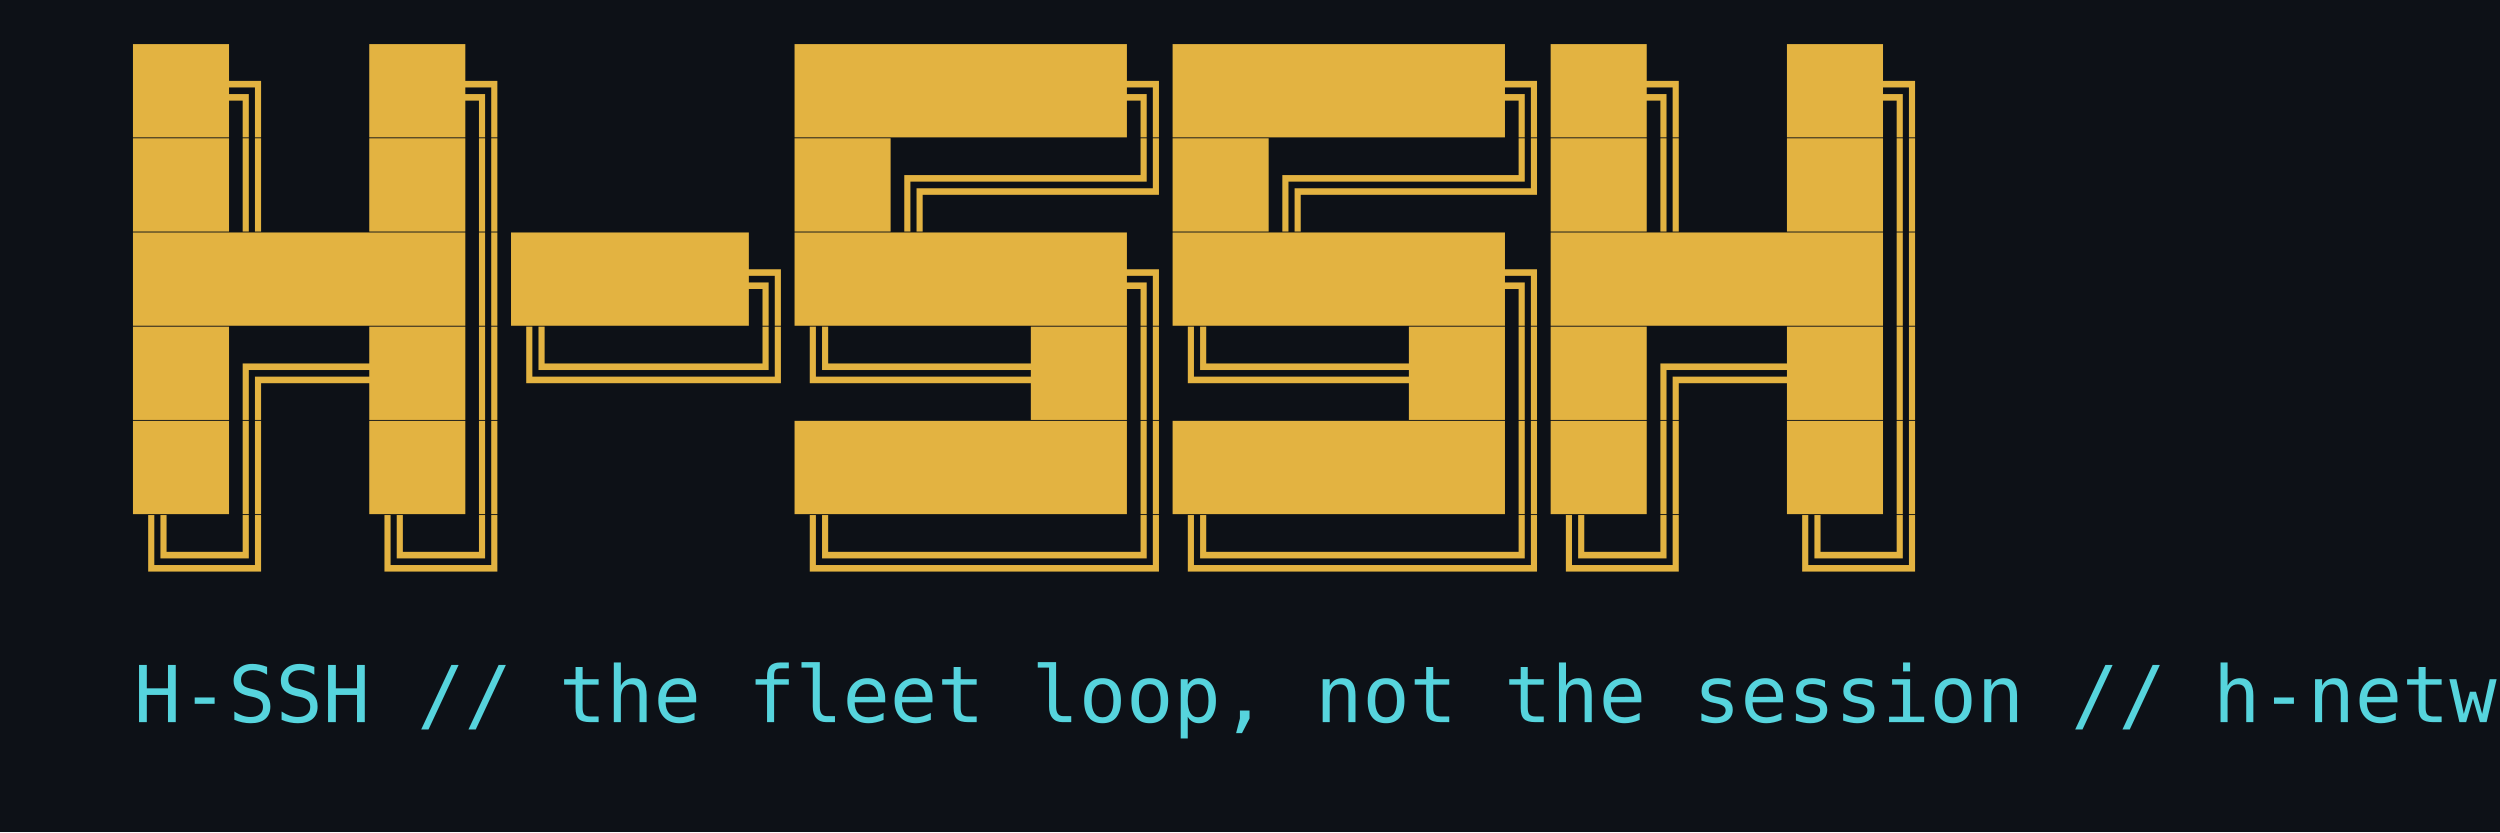
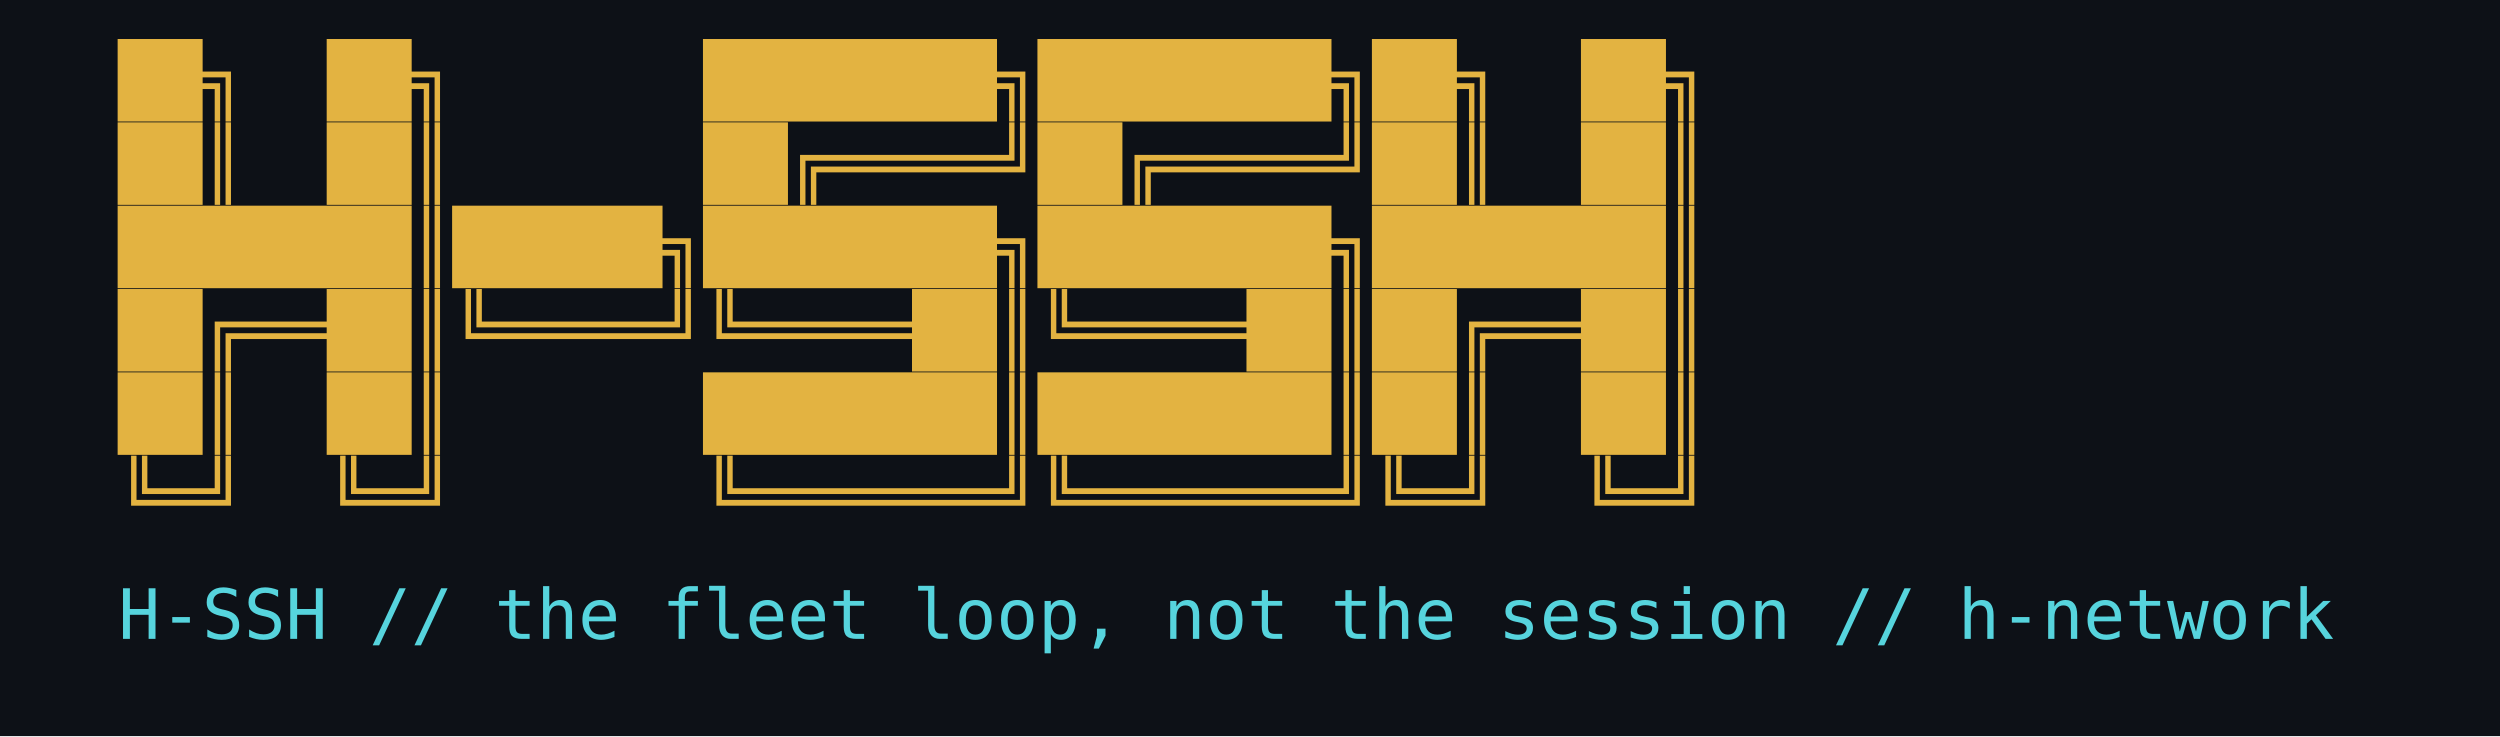
- <svg xmlns="http://www.w3.org/2000/svg" width="637" height="212" viewBox="0 0 637 212">
+ <svg xmlns="http://www.w3.org/2000/svg" width="720" height="212" viewBox="0 0 720 212">
  <rect width="100%" height="100%" fill="#0d1117" />
  <text x="10" y="30" font-family="Menlo, Consolas, monospace" font-size="20" fill="#e3b341" xml:space="preserve">  ██╗  ██╗      ███████╗███████╗██╗  ██╗</text>
  <text x="10" y="54" font-family="Menlo, Consolas, monospace" font-size="20" fill="#e3b341" xml:space="preserve">  ██║  ██║      ██╔════╝██╔════╝██║  ██║</text>
  <text x="10" y="78" font-family="Menlo, Consolas, monospace" font-size="20" fill="#e3b341" xml:space="preserve">  ███████║█████╗███████╗███████╗███████║</text>
  <text x="10" y="102" font-family="Menlo, Consolas, monospace" font-size="20" fill="#e3b341" xml:space="preserve">  ██╔══██║╚════╝╚════██║╚════██║██╔══██║</text>
  <text x="10" y="126" font-family="Menlo, Consolas, monospace" font-size="20" fill="#e3b341" xml:space="preserve">  ██║  ██║      ███████║███████║██║  ██║</text>
  <text x="10" y="150" font-family="Menlo, Consolas, monospace" font-size="20" fill="#e3b341" xml:space="preserve">  ╚═╝  ╚═╝      ╚══════╝╚══════╝╚═╝  ╚═╝</text>
  <text x="10" y="184" font-family="Menlo, Consolas, monospace" font-size="20" fill="#56d4dd" xml:space="preserve">  H-SSH // the fleet loop, not the session // h-network</text>
</svg>
